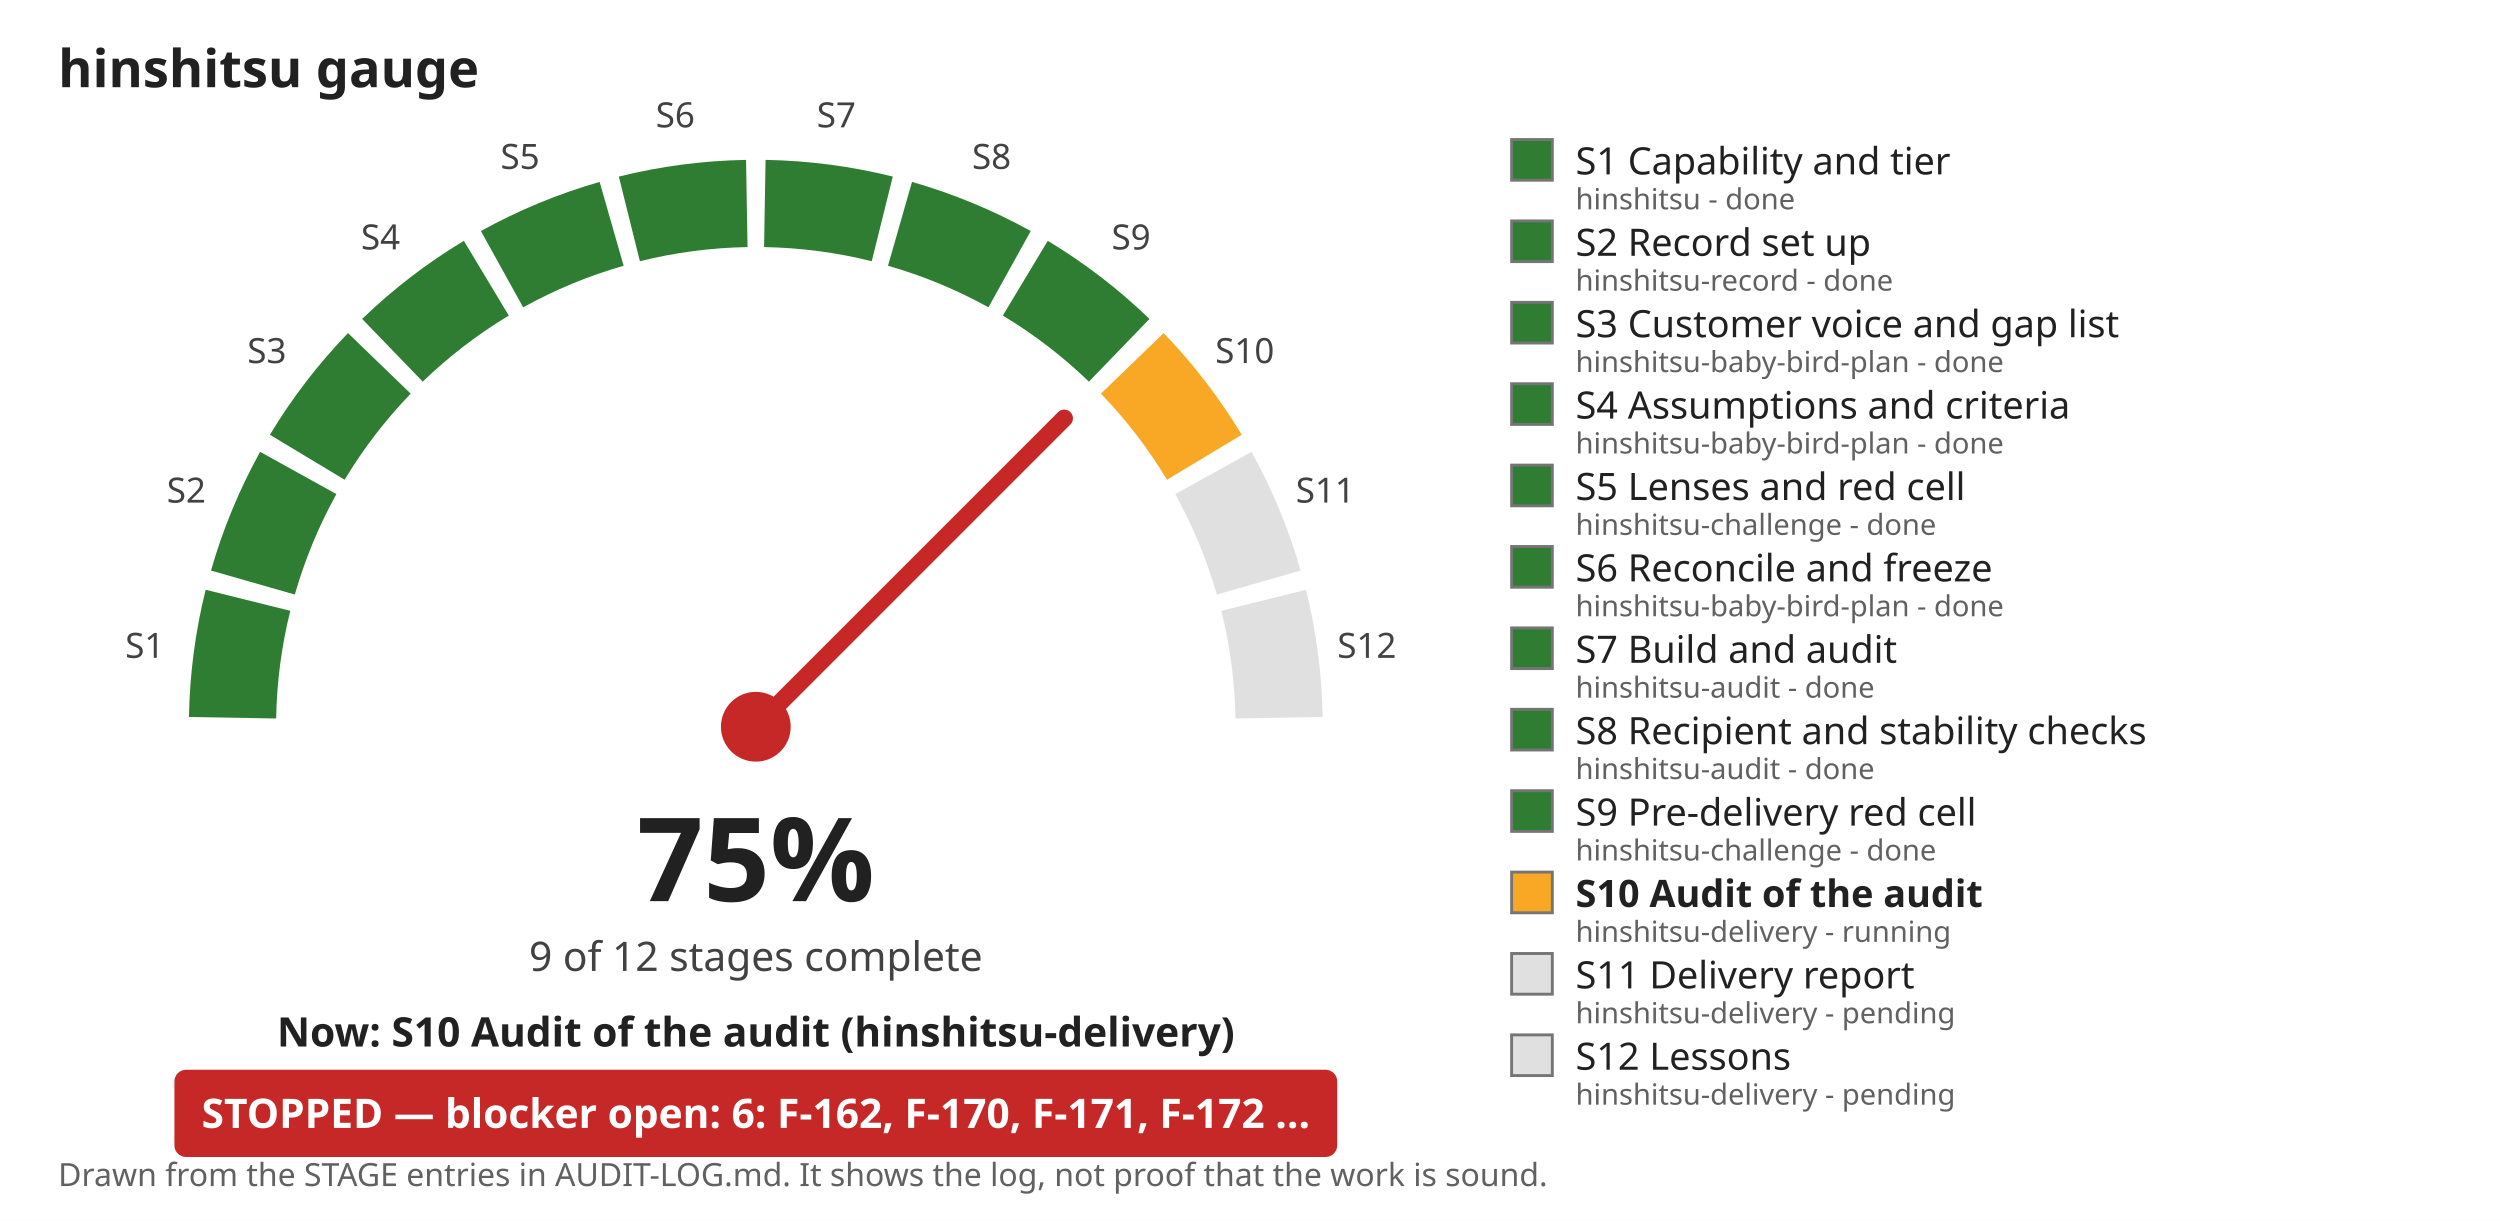
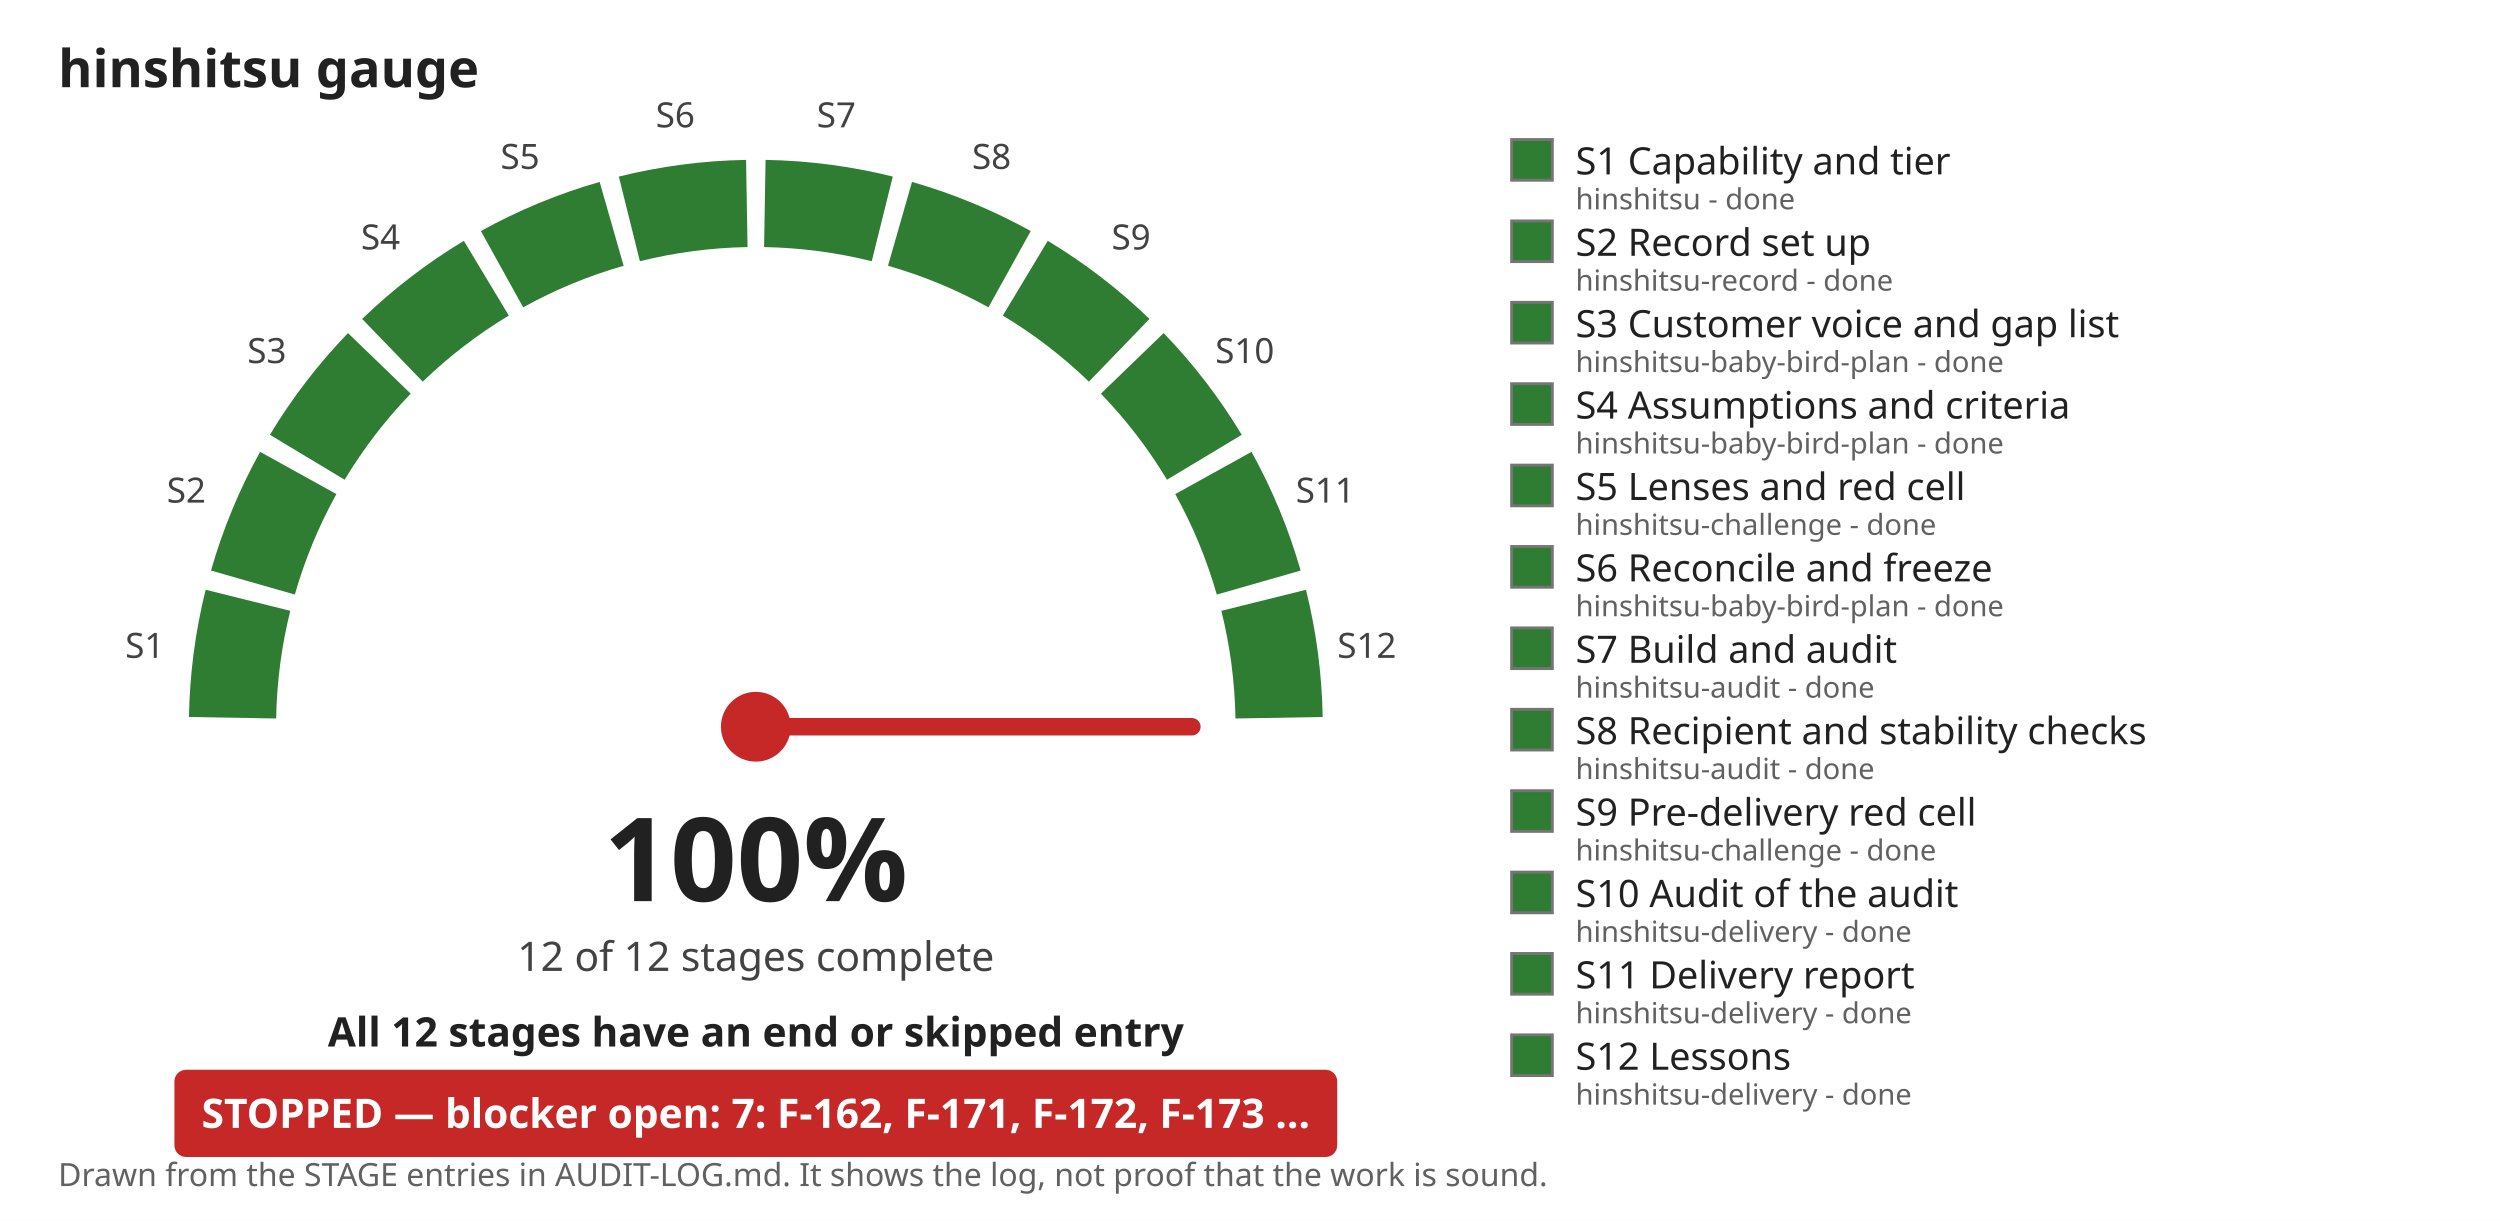
- <svg xmlns="http://www.w3.org/2000/svg" viewBox="0 0 860 420" width="860" height="420" role="img" aria-label="hinshitsu gauge: 75 percent, 9 of 12 stages complete">
+ <svg xmlns="http://www.w3.org/2000/svg" viewBox="0 0 860 420" width="860" height="420" role="img" aria-label="hinshitsu gauge: 100 percent, 12 of 12 stages complete">
  <rect width="860" height="420" fill="#ffffff" />
  <text x="20" y="30" font-family="sans-serif" font-size="18" font-weight="bold" fill="#212121">hinshitsu gauge</text>
  <path d="M 80.0 246.9 A 180 180 0 0 1 85.3 206.5" fill="none" stroke="#2e7d32" stroke-width="30" />
  <text x="49.8" y="226.3" font-family="sans-serif" font-size="12" text-anchor="middle" fill="#424242">S1</text>
  <path d="M 87.0 200.4 A 180 180 0 0 1 102.6 162.7" fill="none" stroke="#2e7d32" stroke-width="30" />
  <text x="64.1" y="172.9" font-family="sans-serif" font-size="12" text-anchor="middle" fill="#424242">S2</text>
  <path d="M 105.7 157.3 A 180 180 0 0 1 130.5 125.0" fill="none" stroke="#2e7d32" stroke-width="30" />
  <text x="91.8" y="124.9" font-family="sans-serif" font-size="12" text-anchor="middle" fill="#424242">S3</text>
  <path d="M 135.0 120.5 A 180 180 0 0 1 167.3 95.7" fill="none" stroke="#2e7d32" stroke-width="30" />
  <text x="130.9" y="85.8" font-family="sans-serif" font-size="12" text-anchor="middle" fill="#424242">S4</text>
  <path d="M 172.7 92.6 A 180 180 0 0 1 210.4 77.0" fill="none" stroke="#2e7d32" stroke-width="30" />
  <text x="178.9" y="58.1" font-family="sans-serif" font-size="12" text-anchor="middle" fill="#424242">S5</text>
  <path d="M 216.5 75.3 A 180 180 0 0 1 256.9 70.0" fill="none" stroke="#2e7d32" stroke-width="30" />
  <text x="232.3" y="43.8" font-family="sans-serif" font-size="12" text-anchor="middle" fill="#424242">S6</text>
  <path d="M 263.1 70.0 A 180 180 0 0 1 303.5 75.3" fill="none" stroke="#2e7d32" stroke-width="30" />
  <text x="287.7" y="43.8" font-family="sans-serif" font-size="12" text-anchor="middle" fill="#424242">S7</text>
  <path d="M 309.6 77.0 A 180 180 0 0 1 347.3 92.6" fill="none" stroke="#2e7d32" stroke-width="30" />
  <text x="341.1" y="58.1" font-family="sans-serif" font-size="12" text-anchor="middle" fill="#424242">S8</text>
  <path d="M 352.7 95.7 A 180 180 0 0 1 385.0 120.5" fill="none" stroke="#2e7d32" stroke-width="30" />
  <text x="389.1" y="85.8" font-family="sans-serif" font-size="12" text-anchor="middle" fill="#424242">S9</text>
-   <path d="M 389.5 125.0 A 180 180 0 0 1 414.3 157.3" fill="none" stroke="#f9a825" stroke-width="30" />
+   <path d="M 389.5 125.0 A 180 180 0 0 1 414.3 157.3" fill="none" stroke="#2e7d32" stroke-width="30" />
  <text x="428.2" y="124.9" font-family="sans-serif" font-size="12" text-anchor="middle" fill="#424242">S10</text>
-   <path d="M 417.4 162.7 A 180 180 0 0 1 433.0 200.4" fill="none" stroke="#e0e0e0" stroke-width="30" />
+   <path d="M 417.4 162.7 A 180 180 0 0 1 433.0 200.4" fill="none" stroke="#2e7d32" stroke-width="30" />
  <text x="455.9" y="172.9" font-family="sans-serif" font-size="12" text-anchor="middle" fill="#424242">S11</text>
-   <path d="M 434.7 206.5 A 180 180 0 0 1 440.0 246.9" fill="none" stroke="#e0e0e0" stroke-width="30" />
+   <path d="M 434.7 206.5 A 180 180 0 0 1 440.0 246.9" fill="none" stroke="#2e7d32" stroke-width="30" />
  <text x="470.2" y="226.3" font-family="sans-serif" font-size="12" text-anchor="middle" fill="#424242">S12</text>
-   <line x1="260.0" y1="250.0" x2="366.1" y2="143.9" stroke="#c62828" stroke-width="6" stroke-linecap="round" />
+   <line x1="260.0" y1="250.0" x2="410.0" y2="250.0" stroke="#c62828" stroke-width="6" stroke-linecap="round" />
  <circle cx="260.0" cy="250.0" r="12" fill="#c62828" />
-   <text x="260.0" y="310.0" font-family="sans-serif" font-size="40" font-weight="bold" text-anchor="middle" fill="#212121">75%</text>
-   <text x="260.0" y="334.0" font-family="sans-serif" font-size="14" text-anchor="middle" fill="#424242">9 of 12 stages complete</text>
-   <text x="260.0" y="360.0" font-family="sans-serif" font-size="14" font-weight="bold" text-anchor="middle" fill="#212121">Now: S10 Audit of the audit (hinshitsu-delivery)</text>
+   <text x="260.0" y="310.0" font-family="sans-serif" font-size="40" font-weight="bold" text-anchor="middle" fill="#212121">100%</text>
+   <text x="260.0" y="334.0" font-family="sans-serif" font-size="14" text-anchor="middle" fill="#424242">12 of 12 stages complete</text>
+   <text x="260.0" y="360.0" font-family="sans-serif" font-size="14" font-weight="bold" text-anchor="middle" fill="#212121">All 12 stages have an end or skipped entry</text>
  <rect x="60" y="368.0" width="400" height="30" rx="4" fill="#c62828" />
-   <text x="260.0" y="388.0" font-family="sans-serif" font-size="14" font-weight="bold" text-anchor="middle" fill="#ffffff">STOPPED — blocker open: 6: F-162, F-170, F-171, F-172 ...</text>
+   <text x="260.0" y="388.0" font-family="sans-serif" font-size="14" font-weight="bold" text-anchor="middle" fill="#ffffff">STOPPED — blocker open: 7: F-162, F-171, F-172, F-173 ...</text>
  <rect x="520" y="48" width="14" height="14" fill="#2e7d32" stroke="#757575" />
  <text x="542" y="60" font-family="sans-serif" font-size="13" font-weight="normal" fill="#212121">S1 Capability and tier</text>
  <text x="542" y="72" font-family="sans-serif" font-size="10" fill="#616161">hinshitsu - done</text>
  <rect x="520" y="76" width="14" height="14" fill="#2e7d32" stroke="#757575" />
  <text x="542" y="88" font-family="sans-serif" font-size="13" font-weight="normal" fill="#212121">S2 Record set up</text>
  <text x="542" y="100" font-family="sans-serif" font-size="10" fill="#616161">hinshitsu-record - done</text>
  <rect x="520" y="104" width="14" height="14" fill="#2e7d32" stroke="#757575" />
  <text x="542" y="116" font-family="sans-serif" font-size="13" font-weight="normal" fill="#212121">S3 Customer voice and gap list</text>
  <text x="542" y="128" font-family="sans-serif" font-size="10" fill="#616161">hinshitsu-baby-bird-plan - done</text>
  <rect x="520" y="132" width="14" height="14" fill="#2e7d32" stroke="#757575" />
  <text x="542" y="144" font-family="sans-serif" font-size="13" font-weight="normal" fill="#212121">S4 Assumptions and criteria</text>
  <text x="542" y="156" font-family="sans-serif" font-size="10" fill="#616161">hinshitsu-baby-bird-plan - done</text>
  <rect x="520" y="160" width="14" height="14" fill="#2e7d32" stroke="#757575" />
  <text x="542" y="172" font-family="sans-serif" font-size="13" font-weight="normal" fill="#212121">S5 Lenses and red cell</text>
  <text x="542" y="184" font-family="sans-serif" font-size="10" fill="#616161">hinshitsu-challenge - done</text>
  <rect x="520" y="188" width="14" height="14" fill="#2e7d32" stroke="#757575" />
  <text x="542" y="200" font-family="sans-serif" font-size="13" font-weight="normal" fill="#212121">S6 Reconcile and freeze</text>
  <text x="542" y="212" font-family="sans-serif" font-size="10" fill="#616161">hinshitsu-baby-bird-plan - done</text>
  <rect x="520" y="216" width="14" height="14" fill="#2e7d32" stroke="#757575" />
  <text x="542" y="228" font-family="sans-serif" font-size="13" font-weight="normal" fill="#212121">S7 Build and audit</text>
  <text x="542" y="240" font-family="sans-serif" font-size="10" fill="#616161">hinshitsu-audit - done</text>
  <rect x="520" y="244" width="14" height="14" fill="#2e7d32" stroke="#757575" />
  <text x="542" y="256" font-family="sans-serif" font-size="13" font-weight="normal" fill="#212121">S8 Recipient and stability checks</text>
  <text x="542" y="268" font-family="sans-serif" font-size="10" fill="#616161">hinshitsu-audit - done</text>
  <rect x="520" y="272" width="14" height="14" fill="#2e7d32" stroke="#757575" />
  <text x="542" y="284" font-family="sans-serif" font-size="13" font-weight="normal" fill="#212121">S9 Pre-delivery red cell</text>
  <text x="542" y="296" font-family="sans-serif" font-size="10" fill="#616161">hinshitsu-challenge - done</text>
-   <rect x="520" y="300" width="14" height="14" fill="#f9a825" stroke="#757575" />
-   <text x="542" y="312" font-family="sans-serif" font-size="13" font-weight="bold" fill="#212121">S10 Audit of the audit</text>
-   <text x="542" y="324" font-family="sans-serif" font-size="10" fill="#616161">hinshitsu-delivery - running</text>
-   <rect x="520" y="328" width="14" height="14" fill="#e0e0e0" stroke="#757575" />
+   <rect x="520" y="300" width="14" height="14" fill="#2e7d32" stroke="#757575" />
+   <text x="542" y="312" font-family="sans-serif" font-size="13" font-weight="normal" fill="#212121">S10 Audit of the audit</text>
+   <text x="542" y="324" font-family="sans-serif" font-size="10" fill="#616161">hinshitsu-delivery - done</text>
+   <rect x="520" y="328" width="14" height="14" fill="#2e7d32" stroke="#757575" />
  <text x="542" y="340" font-family="sans-serif" font-size="13" font-weight="normal" fill="#212121">S11 Delivery report</text>
-   <text x="542" y="352" font-family="sans-serif" font-size="10" fill="#616161">hinshitsu-delivery - pending</text>
-   <rect x="520" y="356" width="14" height="14" fill="#e0e0e0" stroke="#757575" />
+   <text x="542" y="352" font-family="sans-serif" font-size="10" fill="#616161">hinshitsu-delivery - done</text>
+   <rect x="520" y="356" width="14" height="14" fill="#2e7d32" stroke="#757575" />
  <text x="542" y="368" font-family="sans-serif" font-size="13" font-weight="normal" fill="#212121">S12 Lessons</text>
-   <text x="542" y="380" font-family="sans-serif" font-size="10" fill="#616161">hinshitsu-delivery - pending</text>
+   <text x="542" y="380" font-family="sans-serif" font-size="10" fill="#616161">hinshitsu-delivery - done</text>
  <text x="20" y="408" font-family="sans-serif" font-size="11" fill="#616161">Drawn from the STAGE entries in AUDIT-LOG.md. It shows the log, not proof that the work is sound.</text>
</svg>
